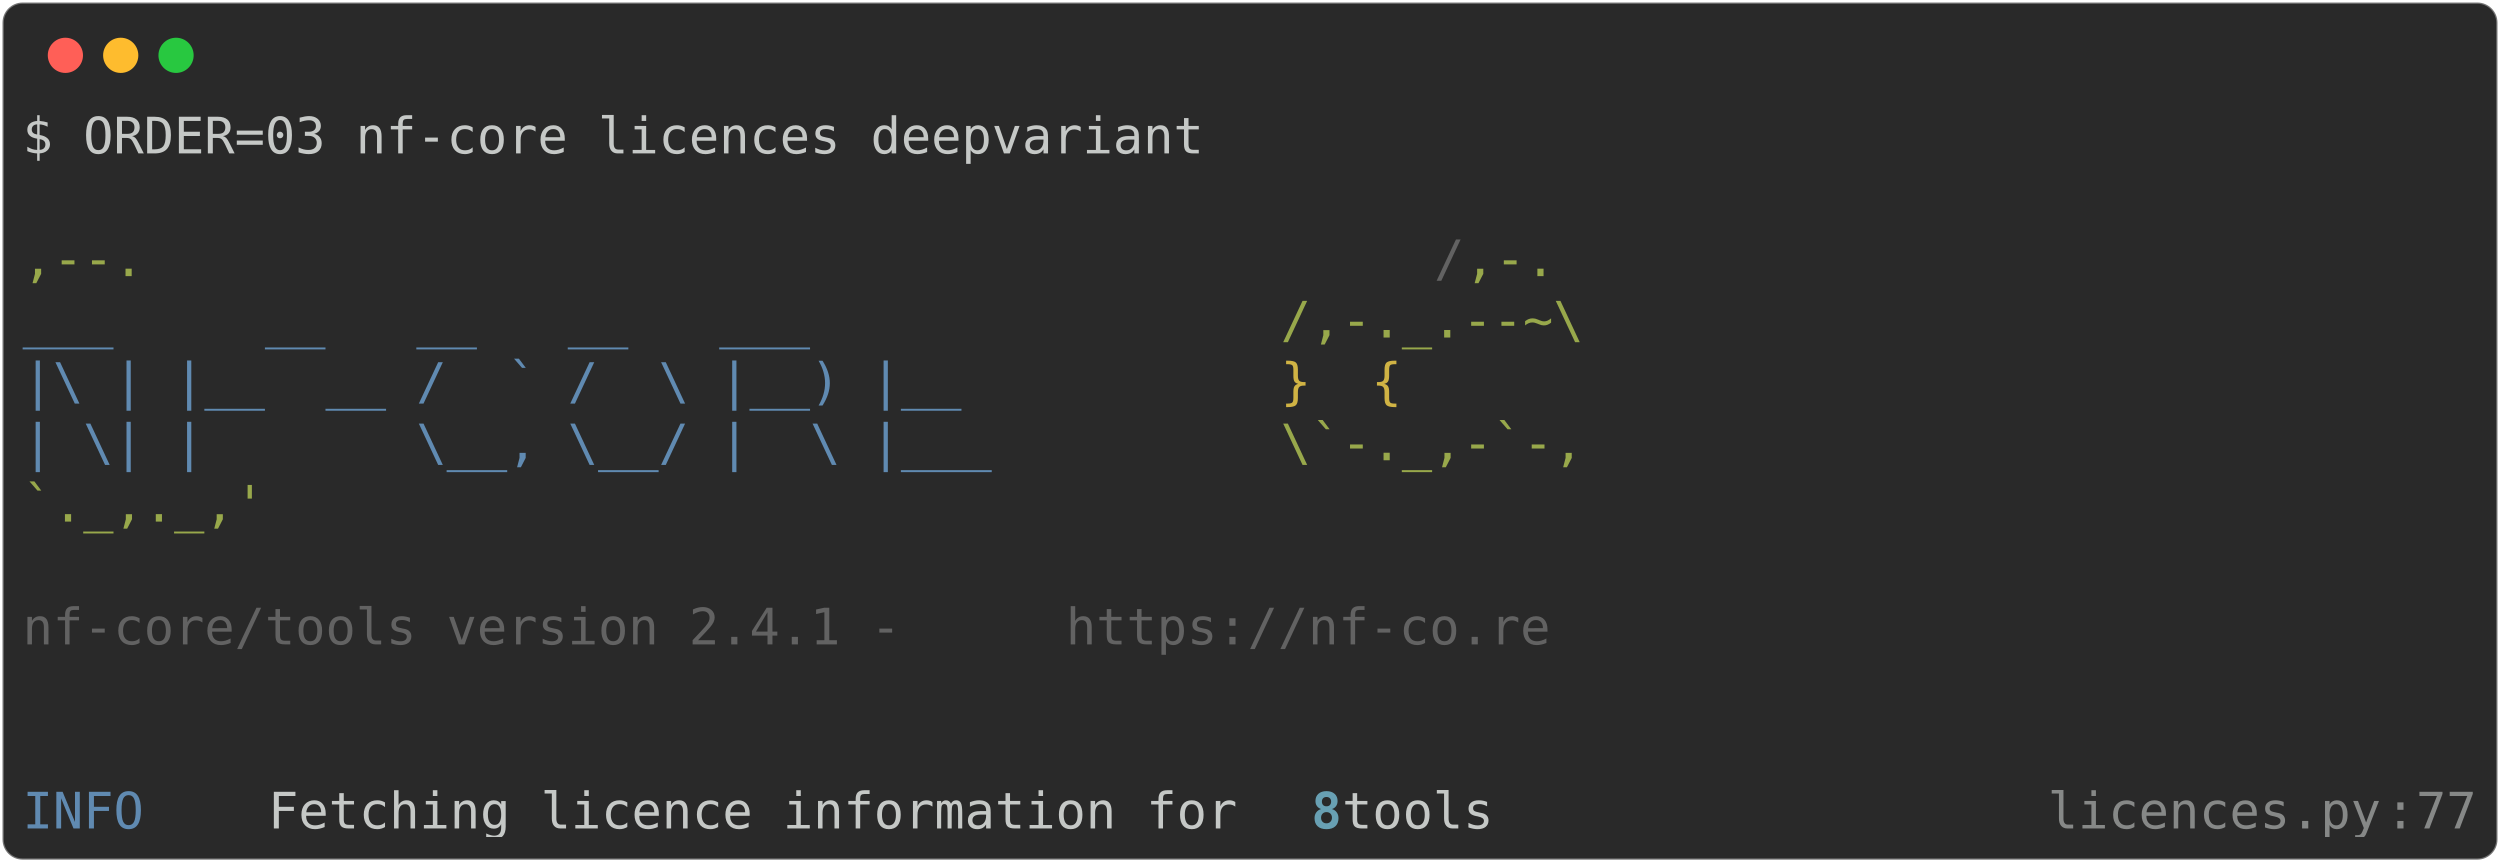
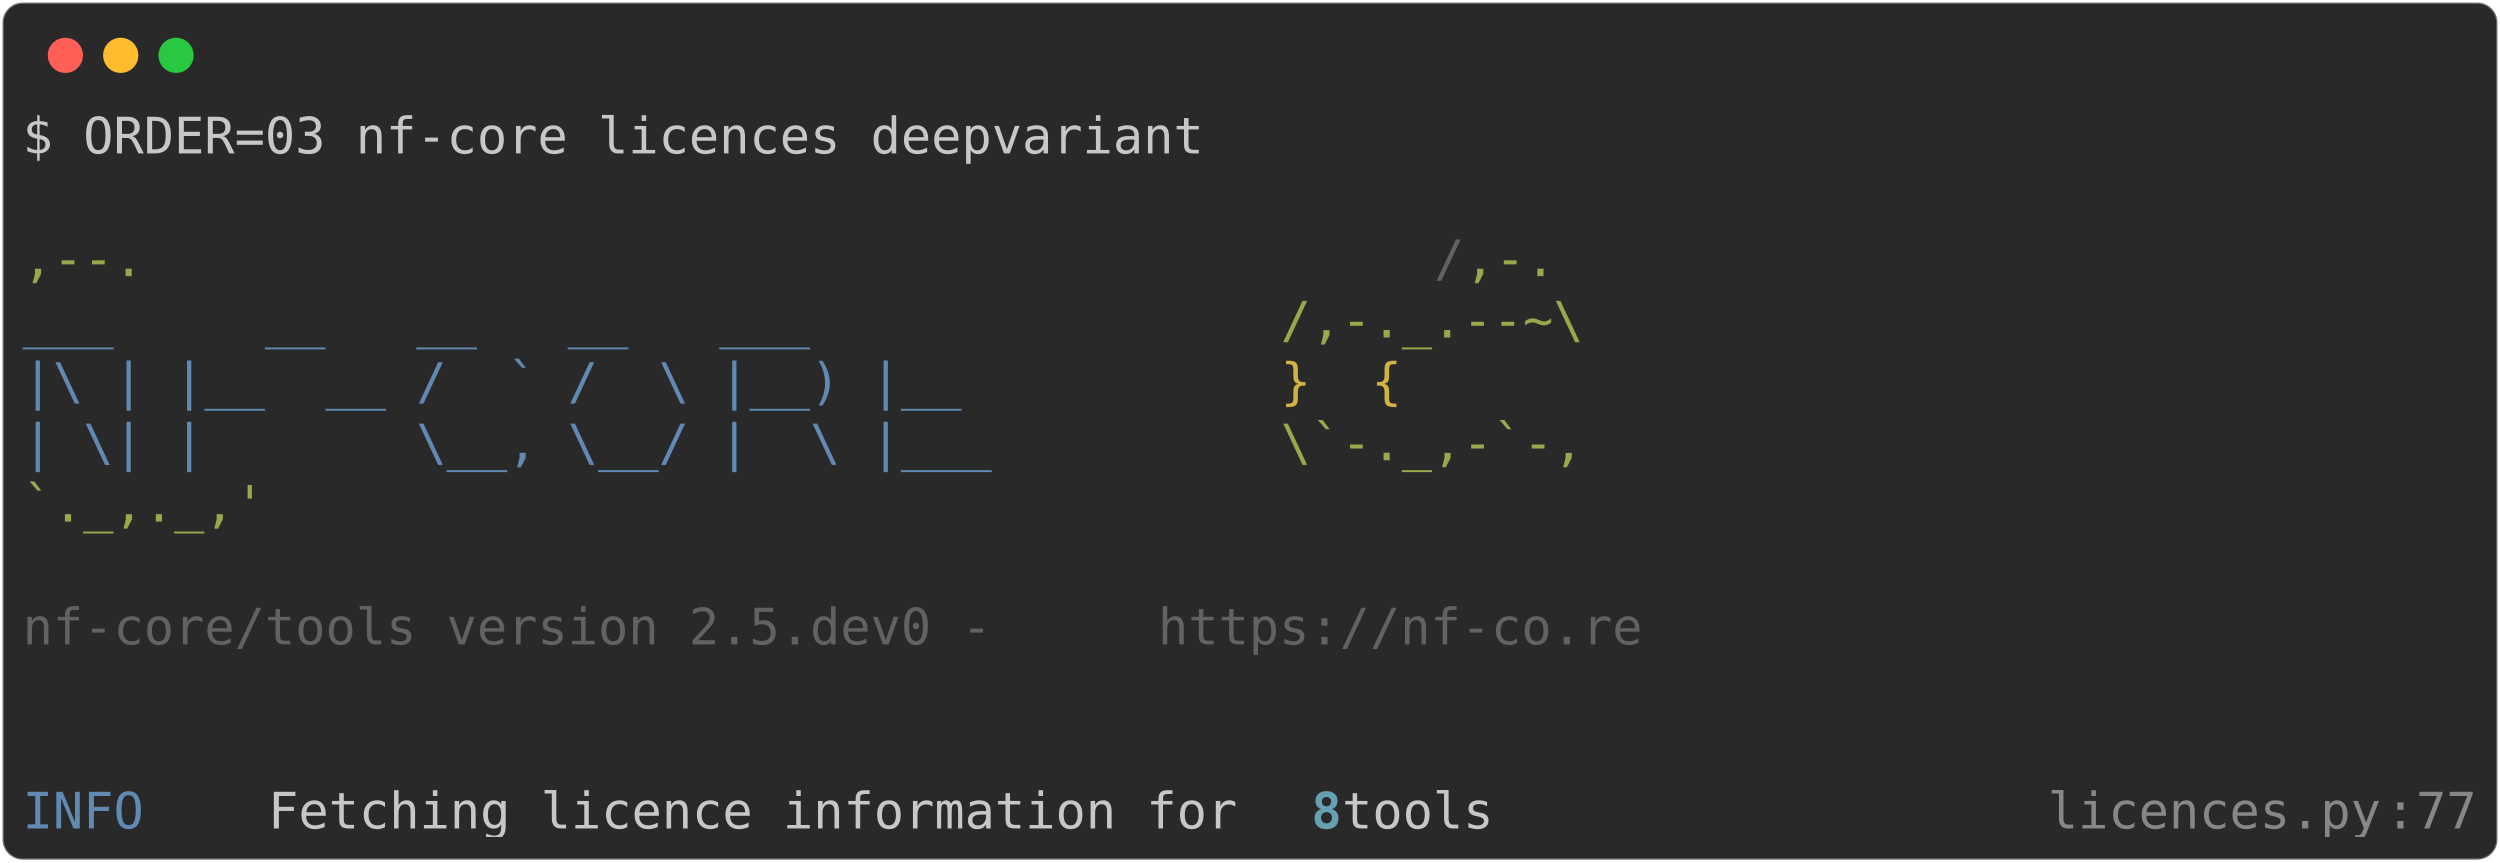
<svg xmlns="http://www.w3.org/2000/svg" class="rich-terminal" viewBox="0 0 994 342.8">
  <style>

    @font-face {
        font-family: "Fira Code";
        src: local("FiraCode-Regular"),
                url("https://cdnjs.cloudflare.com/ajax/libs/firacode/6.2.0/woff2/FiraCode-Regular.woff2") format("woff2"),
                url("https://cdnjs.cloudflare.com/ajax/libs/firacode/6.2.0/woff/FiraCode-Regular.woff") format("woff");
        font-style: normal;
        font-weight: 400;
    }
    @font-face {
        font-family: "Fira Code";
        src: local("FiraCode-Bold"),
                url("https://cdnjs.cloudflare.com/ajax/libs/firacode/6.2.0/woff2/FiraCode-Bold.woff2") format("woff2"),
                url("https://cdnjs.cloudflare.com/ajax/libs/firacode/6.2.0/woff/FiraCode-Bold.woff") format("woff");
        font-style: bold;
        font-weight: 700;
    }

-     .terminal-132736370-matrix {
+     .terminal-1635149489-matrix {
        font-family: Fira Code, monospace;
        font-size: 20px;
        line-height: 24.4px;
        font-variant-east-asian: full-width;
    }

-     .terminal-132736370-title {
+     .terminal-1635149489-title {
        font-size: 18px;
        font-weight: bold;
        font-family: arial;
    }

-     .terminal-132736370-r1 { fill: #c5c8c6 }
- .terminal-132736370-r2 { fill: #98a84b }
- .terminal-132736370-r3 { fill: #626262 }
- .terminal-132736370-r4 { fill: #608ab1 }
- .terminal-132736370-r5 { fill: #d0b344 }
- .terminal-132736370-r6 { fill: #68a0b3;font-weight: bold }
- .terminal-132736370-r7 { fill: #868887 }
+     .terminal-1635149489-r1 { fill: #c5c8c6 }
+ .terminal-1635149489-r2 { fill: #98a84b }
+ .terminal-1635149489-r3 { fill: #626262 }
+ .terminal-1635149489-r4 { fill: #608ab1 }
+ .terminal-1635149489-r5 { fill: #d0b344 }
+ .terminal-1635149489-r6 { fill: #68a0b3;font-weight: bold }
+ .terminal-1635149489-r7 { fill: #868887 }
    </style>
  <defs>
-     <clipPath id="terminal-132736370-clip-terminal">
+     <clipPath id="terminal-1635149489-clip-terminal">
      <rect x="0" y="0" width="975.0" height="291.8" />
    </clipPath>
-     <clipPath id="terminal-132736370-line-0">
+     <clipPath id="terminal-1635149489-line-0">
      <rect x="0" y="1.5" width="976" height="24.65" />
    </clipPath>
-     <clipPath id="terminal-132736370-line-1">
+     <clipPath id="terminal-1635149489-line-1">
      <rect x="0" y="25.9" width="976" height="24.65" />
    </clipPath>
-     <clipPath id="terminal-132736370-line-2">
+     <clipPath id="terminal-1635149489-line-2">
      <rect x="0" y="50.3" width="976" height="24.65" />
    </clipPath>
-     <clipPath id="terminal-132736370-line-3">
+     <clipPath id="terminal-1635149489-line-3">
      <rect x="0" y="74.7" width="976" height="24.65" />
    </clipPath>
-     <clipPath id="terminal-132736370-line-4">
+     <clipPath id="terminal-1635149489-line-4">
      <rect x="0" y="99.1" width="976" height="24.65" />
    </clipPath>
-     <clipPath id="terminal-132736370-line-5">
+     <clipPath id="terminal-1635149489-line-5">
      <rect x="0" y="123.5" width="976" height="24.65" />
    </clipPath>
-     <clipPath id="terminal-132736370-line-6">
+     <clipPath id="terminal-1635149489-line-6">
      <rect x="0" y="147.9" width="976" height="24.65" />
    </clipPath>
-     <clipPath id="terminal-132736370-line-7">
+     <clipPath id="terminal-1635149489-line-7">
      <rect x="0" y="172.3" width="976" height="24.65" />
    </clipPath>
-     <clipPath id="terminal-132736370-line-8">
+     <clipPath id="terminal-1635149489-line-8">
      <rect x="0" y="196.7" width="976" height="24.65" />
    </clipPath>
-     <clipPath id="terminal-132736370-line-9">
+     <clipPath id="terminal-1635149489-line-9">
      <rect x="0" y="221.1" width="976" height="24.65" />
    </clipPath>
-     <clipPath id="terminal-132736370-line-10">
+     <clipPath id="terminal-1635149489-line-10">
      <rect x="0" y="245.5" width="976" height="24.65" />
    </clipPath>
  </defs>
  <rect fill="#292929" stroke="rgba(255,255,255,0.35)" stroke-width="1" x="1" y="1" width="992" height="340.8" rx="8" />
  <g transform="translate(26,22)">
    <circle cx="0" cy="0" r="7" fill="#ff5f57" />
    <circle cx="22" cy="0" r="7" fill="#febc2e" />
    <circle cx="44" cy="0" r="7" fill="#28c840" />
  </g>
-   <g transform="translate(9, 41)" clip-path="url(#terminal-132736370-clip-terminal)">
-     <g class="terminal-132736370-matrix">
-       <text class="terminal-132736370-r1" x="0" y="20" textLength="475.8" clip-path="url(#terminal-132736370-line-0)">$ ORDER=03 nf-core licences deepvariant</text>
-       <text class="terminal-132736370-r1" x="976" y="20" textLength="12.2" clip-path="url(#terminal-132736370-line-0)">
+   <g transform="translate(9, 41)" clip-path="url(#terminal-1635149489-clip-terminal)">
+     <g class="terminal-1635149489-matrix">
+       <text class="terminal-1635149489-r1" x="0" y="20" textLength="475.8" clip-path="url(#terminal-1635149489-line-0)">$ ORDER=03 nf-core licences deepvariant</text>
+       <text class="terminal-1635149489-r1" x="976" y="20" textLength="12.2" clip-path="url(#terminal-1635149489-line-0)">
</text>
-       <text class="terminal-132736370-r1" x="976" y="44.4" textLength="12.2" clip-path="url(#terminal-132736370-line-1)">
+       <text class="terminal-1635149489-r1" x="976" y="44.4" textLength="12.2" clip-path="url(#terminal-1635149489-line-1)">
</text>
-       <text class="terminal-132736370-r2" x="0" y="68.8" textLength="561.2" clip-path="url(#terminal-132736370-line-2)">                                          ,--.</text>
-       <text class="terminal-132736370-r3" x="561.2" y="68.8" textLength="12.2" clip-path="url(#terminal-132736370-line-2)">/</text>
-       <text class="terminal-132736370-r2" x="573.4" y="68.8" textLength="36.6" clip-path="url(#terminal-132736370-line-2)">,-.</text>
-       <text class="terminal-132736370-r1" x="976" y="68.8" textLength="12.2" clip-path="url(#terminal-132736370-line-2)">
+       <text class="terminal-1635149489-r2" x="0" y="68.8" textLength="561.2" clip-path="url(#terminal-1635149489-line-2)">                                          ,--.</text>
+       <text class="terminal-1635149489-r3" x="561.2" y="68.8" textLength="12.2" clip-path="url(#terminal-1635149489-line-2)">/</text>
+       <text class="terminal-1635149489-r2" x="573.4" y="68.8" textLength="36.6" clip-path="url(#terminal-1635149489-line-2)">,-.</text>
+       <text class="terminal-1635149489-r1" x="976" y="68.8" textLength="12.2" clip-path="url(#terminal-1635149489-line-2)">
</text>
-       <text class="terminal-132736370-r4" x="0" y="93.2" textLength="500.2" clip-path="url(#terminal-132736370-line-3)">          ___     __   __   __   ___     </text>
-       <text class="terminal-132736370-r2" x="500.2" y="93.2" textLength="122" clip-path="url(#terminal-132736370-line-3)">/,-._.--~\</text>
-       <text class="terminal-132736370-r1" x="976" y="93.2" textLength="12.2" clip-path="url(#terminal-132736370-line-3)">
+       <text class="terminal-1635149489-r4" x="0" y="93.2" textLength="500.2" clip-path="url(#terminal-1635149489-line-3)">          ___     __   __   __   ___     </text>
+       <text class="terminal-1635149489-r2" x="500.2" y="93.2" textLength="122" clip-path="url(#terminal-1635149489-line-3)">/,-._.--~\</text>
+       <text class="terminal-1635149489-r1" x="976" y="93.2" textLength="12.2" clip-path="url(#terminal-1635149489-line-3)">
</text>
-       <text class="terminal-132736370-r4" x="0" y="117.6" textLength="500.2" clip-path="url(#terminal-132736370-line-4)">    |\ | |__  __ /  ` /  \ |__) |__      </text>
-       <text class="terminal-132736370-r5" x="500.2" y="117.6" textLength="85.4" clip-path="url(#terminal-132736370-line-4)">   }  {</text>
-       <text class="terminal-132736370-r1" x="976" y="117.6" textLength="12.2" clip-path="url(#terminal-132736370-line-4)">
+       <text class="terminal-1635149489-r4" x="0" y="117.6" textLength="500.2" clip-path="url(#terminal-1635149489-line-4)">    |\ | |__  __ /  ` /  \ |__) |__      </text>
+       <text class="terminal-1635149489-r5" x="500.2" y="117.6" textLength="85.4" clip-path="url(#terminal-1635149489-line-4)">   }  {</text>
+       <text class="terminal-1635149489-r1" x="976" y="117.6" textLength="12.2" clip-path="url(#terminal-1635149489-line-4)">
</text>
-       <text class="terminal-132736370-r4" x="0" y="142" textLength="500.2" clip-path="url(#terminal-132736370-line-5)">    | \| |       \__, \__/ |  \ |___     </text>
-       <text class="terminal-132736370-r2" x="500.2" y="142" textLength="122" clip-path="url(#terminal-132736370-line-5)">\`-._,-`-,</text>
-       <text class="terminal-132736370-r1" x="976" y="142" textLength="12.2" clip-path="url(#terminal-132736370-line-5)">
+       <text class="terminal-1635149489-r4" x="0" y="142" textLength="500.2" clip-path="url(#terminal-1635149489-line-5)">    | \| |       \__, \__/ |  \ |___     </text>
+       <text class="terminal-1635149489-r2" x="500.2" y="142" textLength="122" clip-path="url(#terminal-1635149489-line-5)">\`-._,-`-,</text>
+       <text class="terminal-1635149489-r1" x="976" y="142" textLength="12.2" clip-path="url(#terminal-1635149489-line-5)">
</text>
-       <text class="terminal-132736370-r2" x="0" y="166.4" textLength="610" clip-path="url(#terminal-132736370-line-6)">                                          `._,._,'</text>
-       <text class="terminal-132736370-r1" x="976" y="166.4" textLength="12.2" clip-path="url(#terminal-132736370-line-6)">
+       <text class="terminal-1635149489-r2" x="0" y="166.4" textLength="610" clip-path="url(#terminal-1635149489-line-6)">                                          `._,._,'</text>
+       <text class="terminal-1635149489-r1" x="976" y="166.4" textLength="12.2" clip-path="url(#terminal-1635149489-line-6)">
</text>
-       <text class="terminal-132736370-r1" x="976" y="190.8" textLength="12.2" clip-path="url(#terminal-132736370-line-7)">
+       <text class="terminal-1635149489-r1" x="976" y="190.8" textLength="12.2" clip-path="url(#terminal-1635149489-line-7)">
</text>
-       <text class="terminal-132736370-r3" x="0" y="215.2" textLength="414.8" clip-path="url(#terminal-132736370-line-8)">    nf-core/tools version 2.4.1 - </text>
-       <text class="terminal-132736370-r3" x="414.8" y="215.2" textLength="195.2" clip-path="url(#terminal-132736370-line-8)">https://nf-co.re</text>
-       <text class="terminal-132736370-r1" x="976" y="215.2" textLength="12.2" clip-path="url(#terminal-132736370-line-8)">
+       <text class="terminal-1635149489-r3" x="0" y="215.2" textLength="451.4" clip-path="url(#terminal-1635149489-line-8)">    nf-core/tools version 2.5.dev0 - </text>
+       <text class="terminal-1635149489-r3" x="451.4" y="215.2" textLength="195.2" clip-path="url(#terminal-1635149489-line-8)">https://nf-co.re</text>
+       <text class="terminal-1635149489-r1" x="976" y="215.2" textLength="12.2" clip-path="url(#terminal-1635149489-line-8)">
</text>
-       <text class="terminal-132736370-r1" x="976" y="239.6" textLength="12.2" clip-path="url(#terminal-132736370-line-9)">
+       <text class="terminal-1635149489-r1" x="976" y="239.6" textLength="12.2" clip-path="url(#terminal-1635149489-line-9)">
</text>
-       <text class="terminal-132736370-r1" x="976" y="264" textLength="12.2" clip-path="url(#terminal-132736370-line-10)">
+       <text class="terminal-1635149489-r1" x="976" y="264" textLength="12.2" clip-path="url(#terminal-1635149489-line-10)">
</text>
-       <text class="terminal-132736370-r4" x="0" y="288.4" textLength="97.6" clip-path="url(#terminal-132736370-line-11)">INFO    </text>
-       <text class="terminal-132736370-r1" x="97.6" y="288.4" textLength="414.8" clip-path="url(#terminal-132736370-line-11)"> Fetching licence information for </text>
-       <text class="terminal-132736370-r6" x="512.4" y="288.4" textLength="12.2" clip-path="url(#terminal-132736370-line-11)">8</text>
-       <text class="terminal-132736370-r1" x="524.6" y="288.4" textLength="280.6" clip-path="url(#terminal-132736370-line-11)"> tools                 </text>
-       <text class="terminal-132736370-r7" x="805.2" y="288.4" textLength="134.2" clip-path="url(#terminal-132736370-line-11)">licences.py</text>
-       <text class="terminal-132736370-r7" x="939.4" y="288.4" textLength="12.2" clip-path="url(#terminal-132736370-line-11)">:</text>
-       <text class="terminal-132736370-r7" x="951.6" y="288.4" textLength="24.4" clip-path="url(#terminal-132736370-line-11)">77</text>
-       <text class="terminal-132736370-r1" x="976" y="288.4" textLength="12.2" clip-path="url(#terminal-132736370-line-11)">
+       <text class="terminal-1635149489-r4" x="0" y="288.4" textLength="97.6" clip-path="url(#terminal-1635149489-line-11)">INFO    </text>
+       <text class="terminal-1635149489-r1" x="97.6" y="288.4" textLength="414.8" clip-path="url(#terminal-1635149489-line-11)"> Fetching licence information for </text>
+       <text class="terminal-1635149489-r6" x="512.4" y="288.4" textLength="12.2" clip-path="url(#terminal-1635149489-line-11)">8</text>
+       <text class="terminal-1635149489-r1" x="524.6" y="288.4" textLength="280.6" clip-path="url(#terminal-1635149489-line-11)"> tools                 </text>
+       <text class="terminal-1635149489-r7" x="805.2" y="288.4" textLength="134.2" clip-path="url(#terminal-1635149489-line-11)">licences.py</text>
+       <text class="terminal-1635149489-r7" x="939.4" y="288.4" textLength="12.2" clip-path="url(#terminal-1635149489-line-11)">:</text>
+       <text class="terminal-1635149489-r7" x="951.6" y="288.4" textLength="24.4" clip-path="url(#terminal-1635149489-line-11)">77</text>
+       <text class="terminal-1635149489-r1" x="976" y="288.4" textLength="12.2" clip-path="url(#terminal-1635149489-line-11)">
</text>
    </g>
  </g>
</svg>
